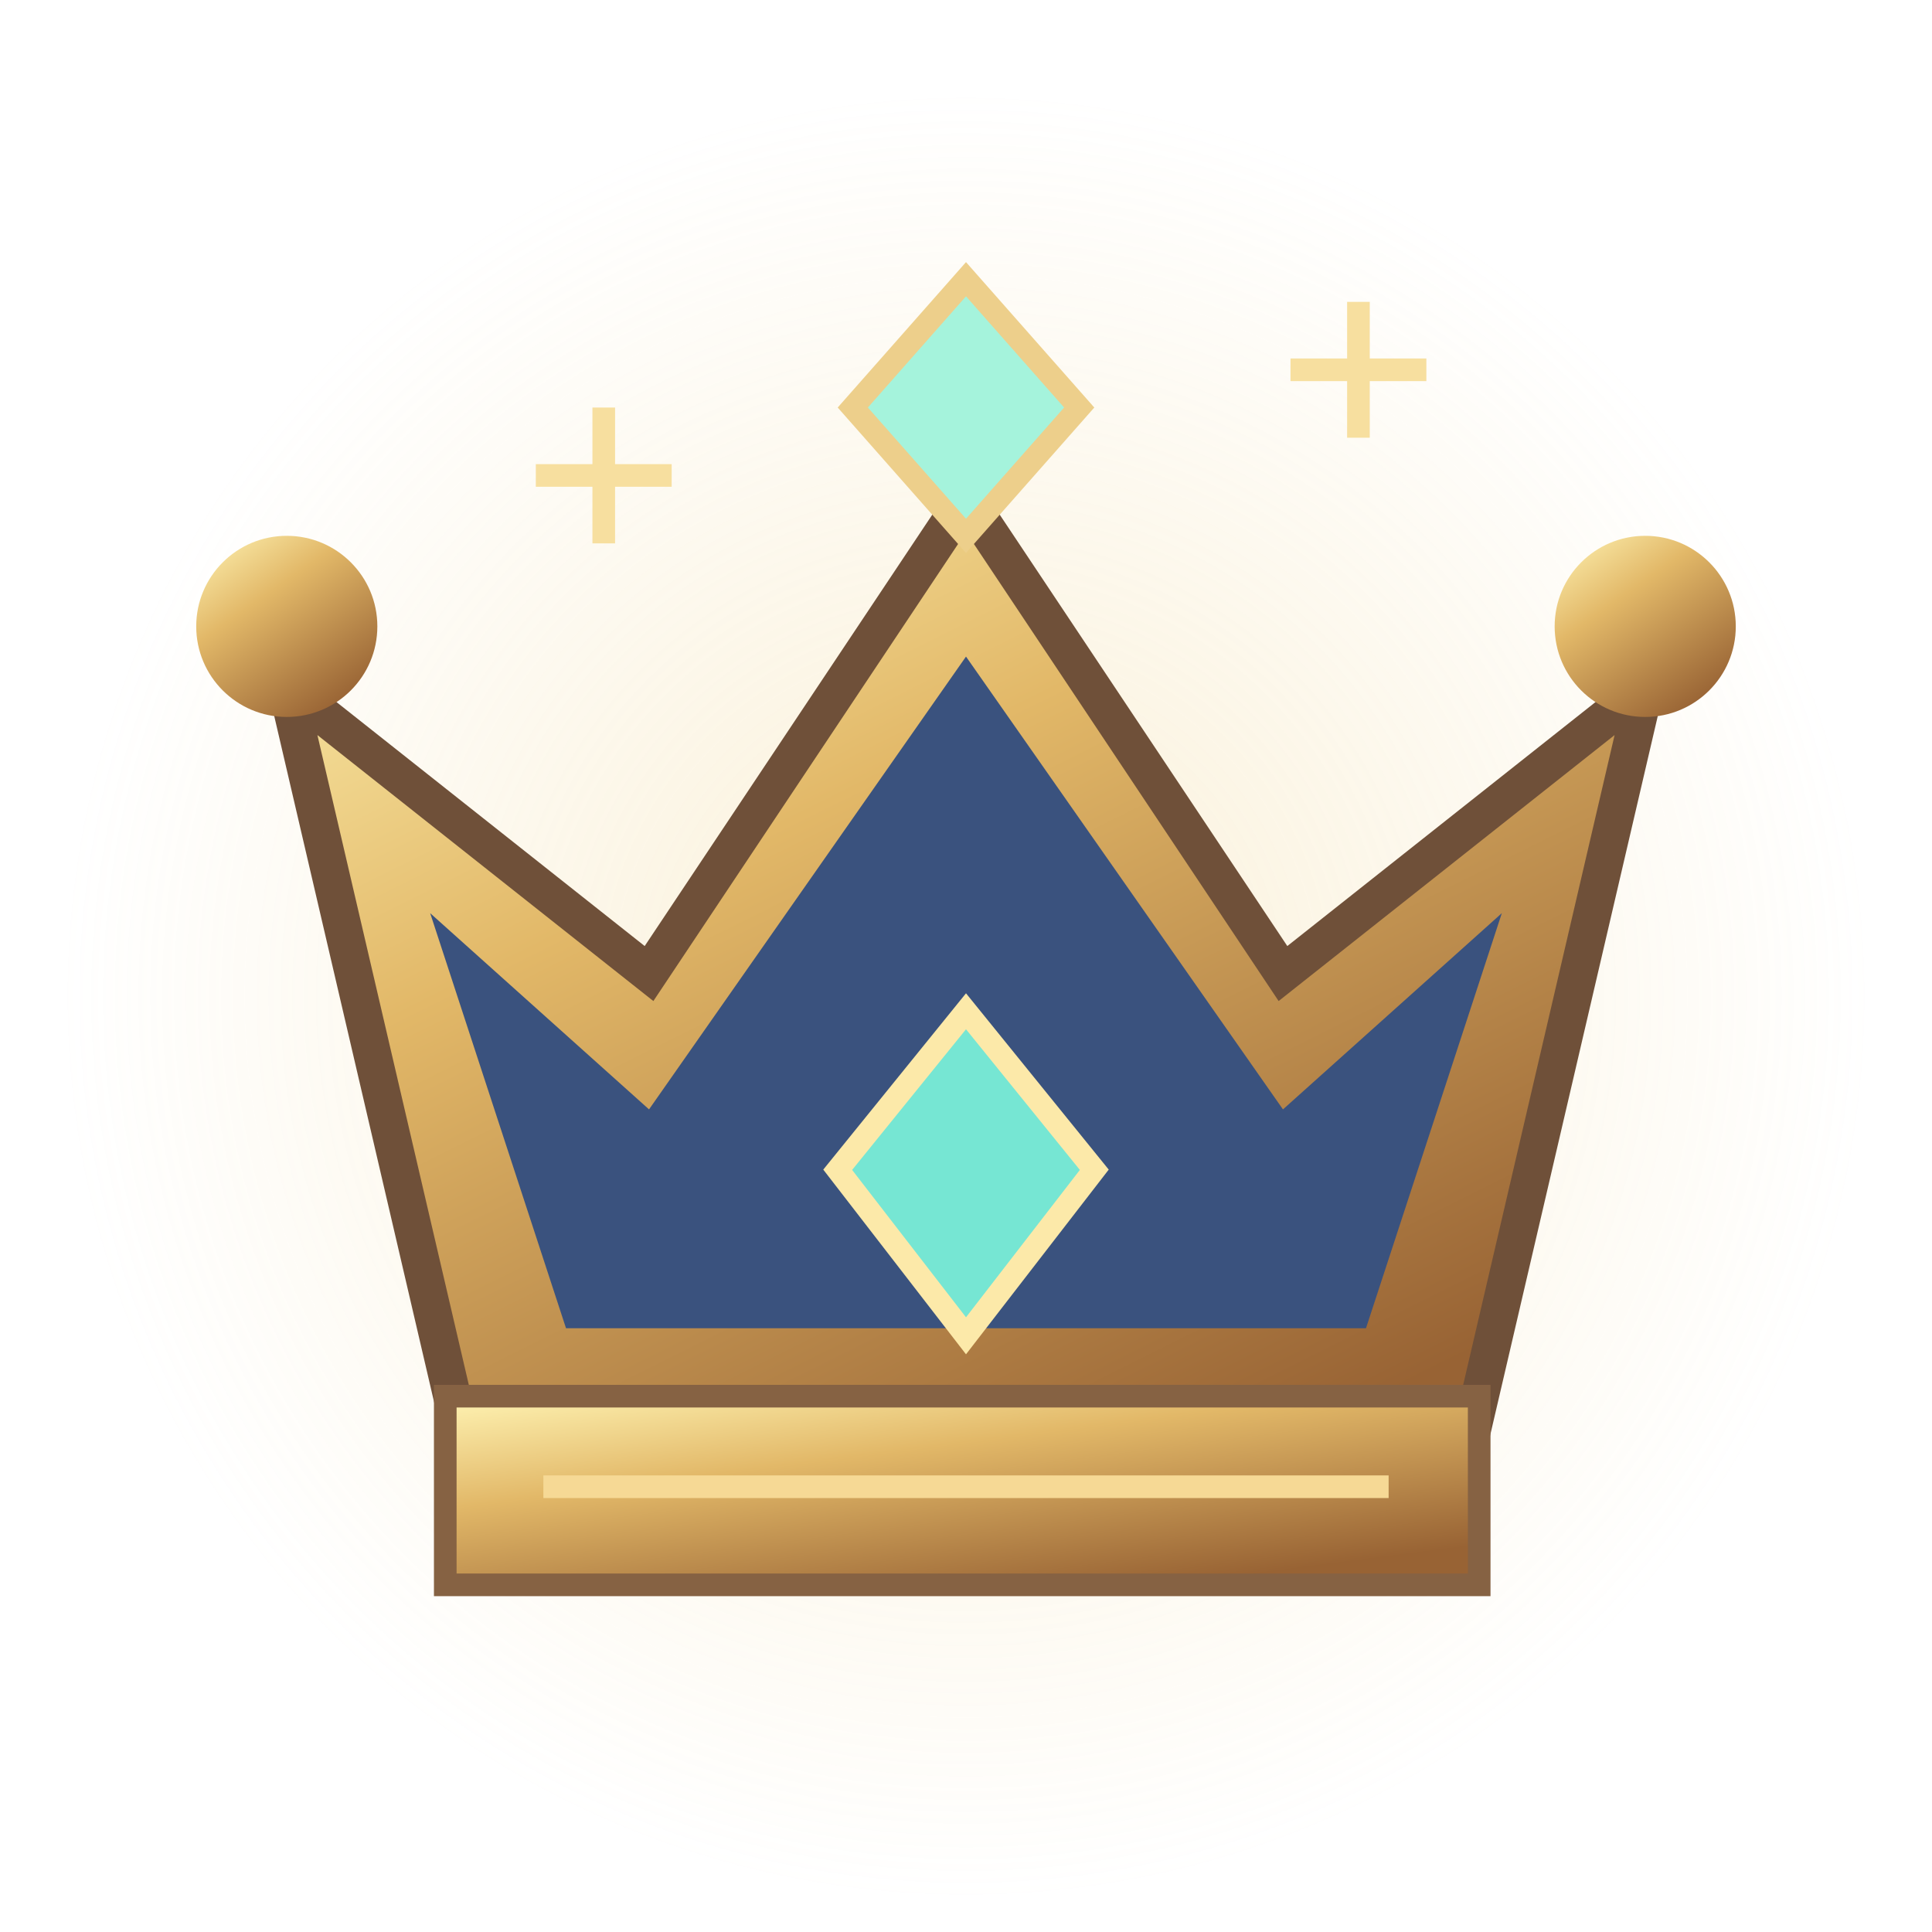
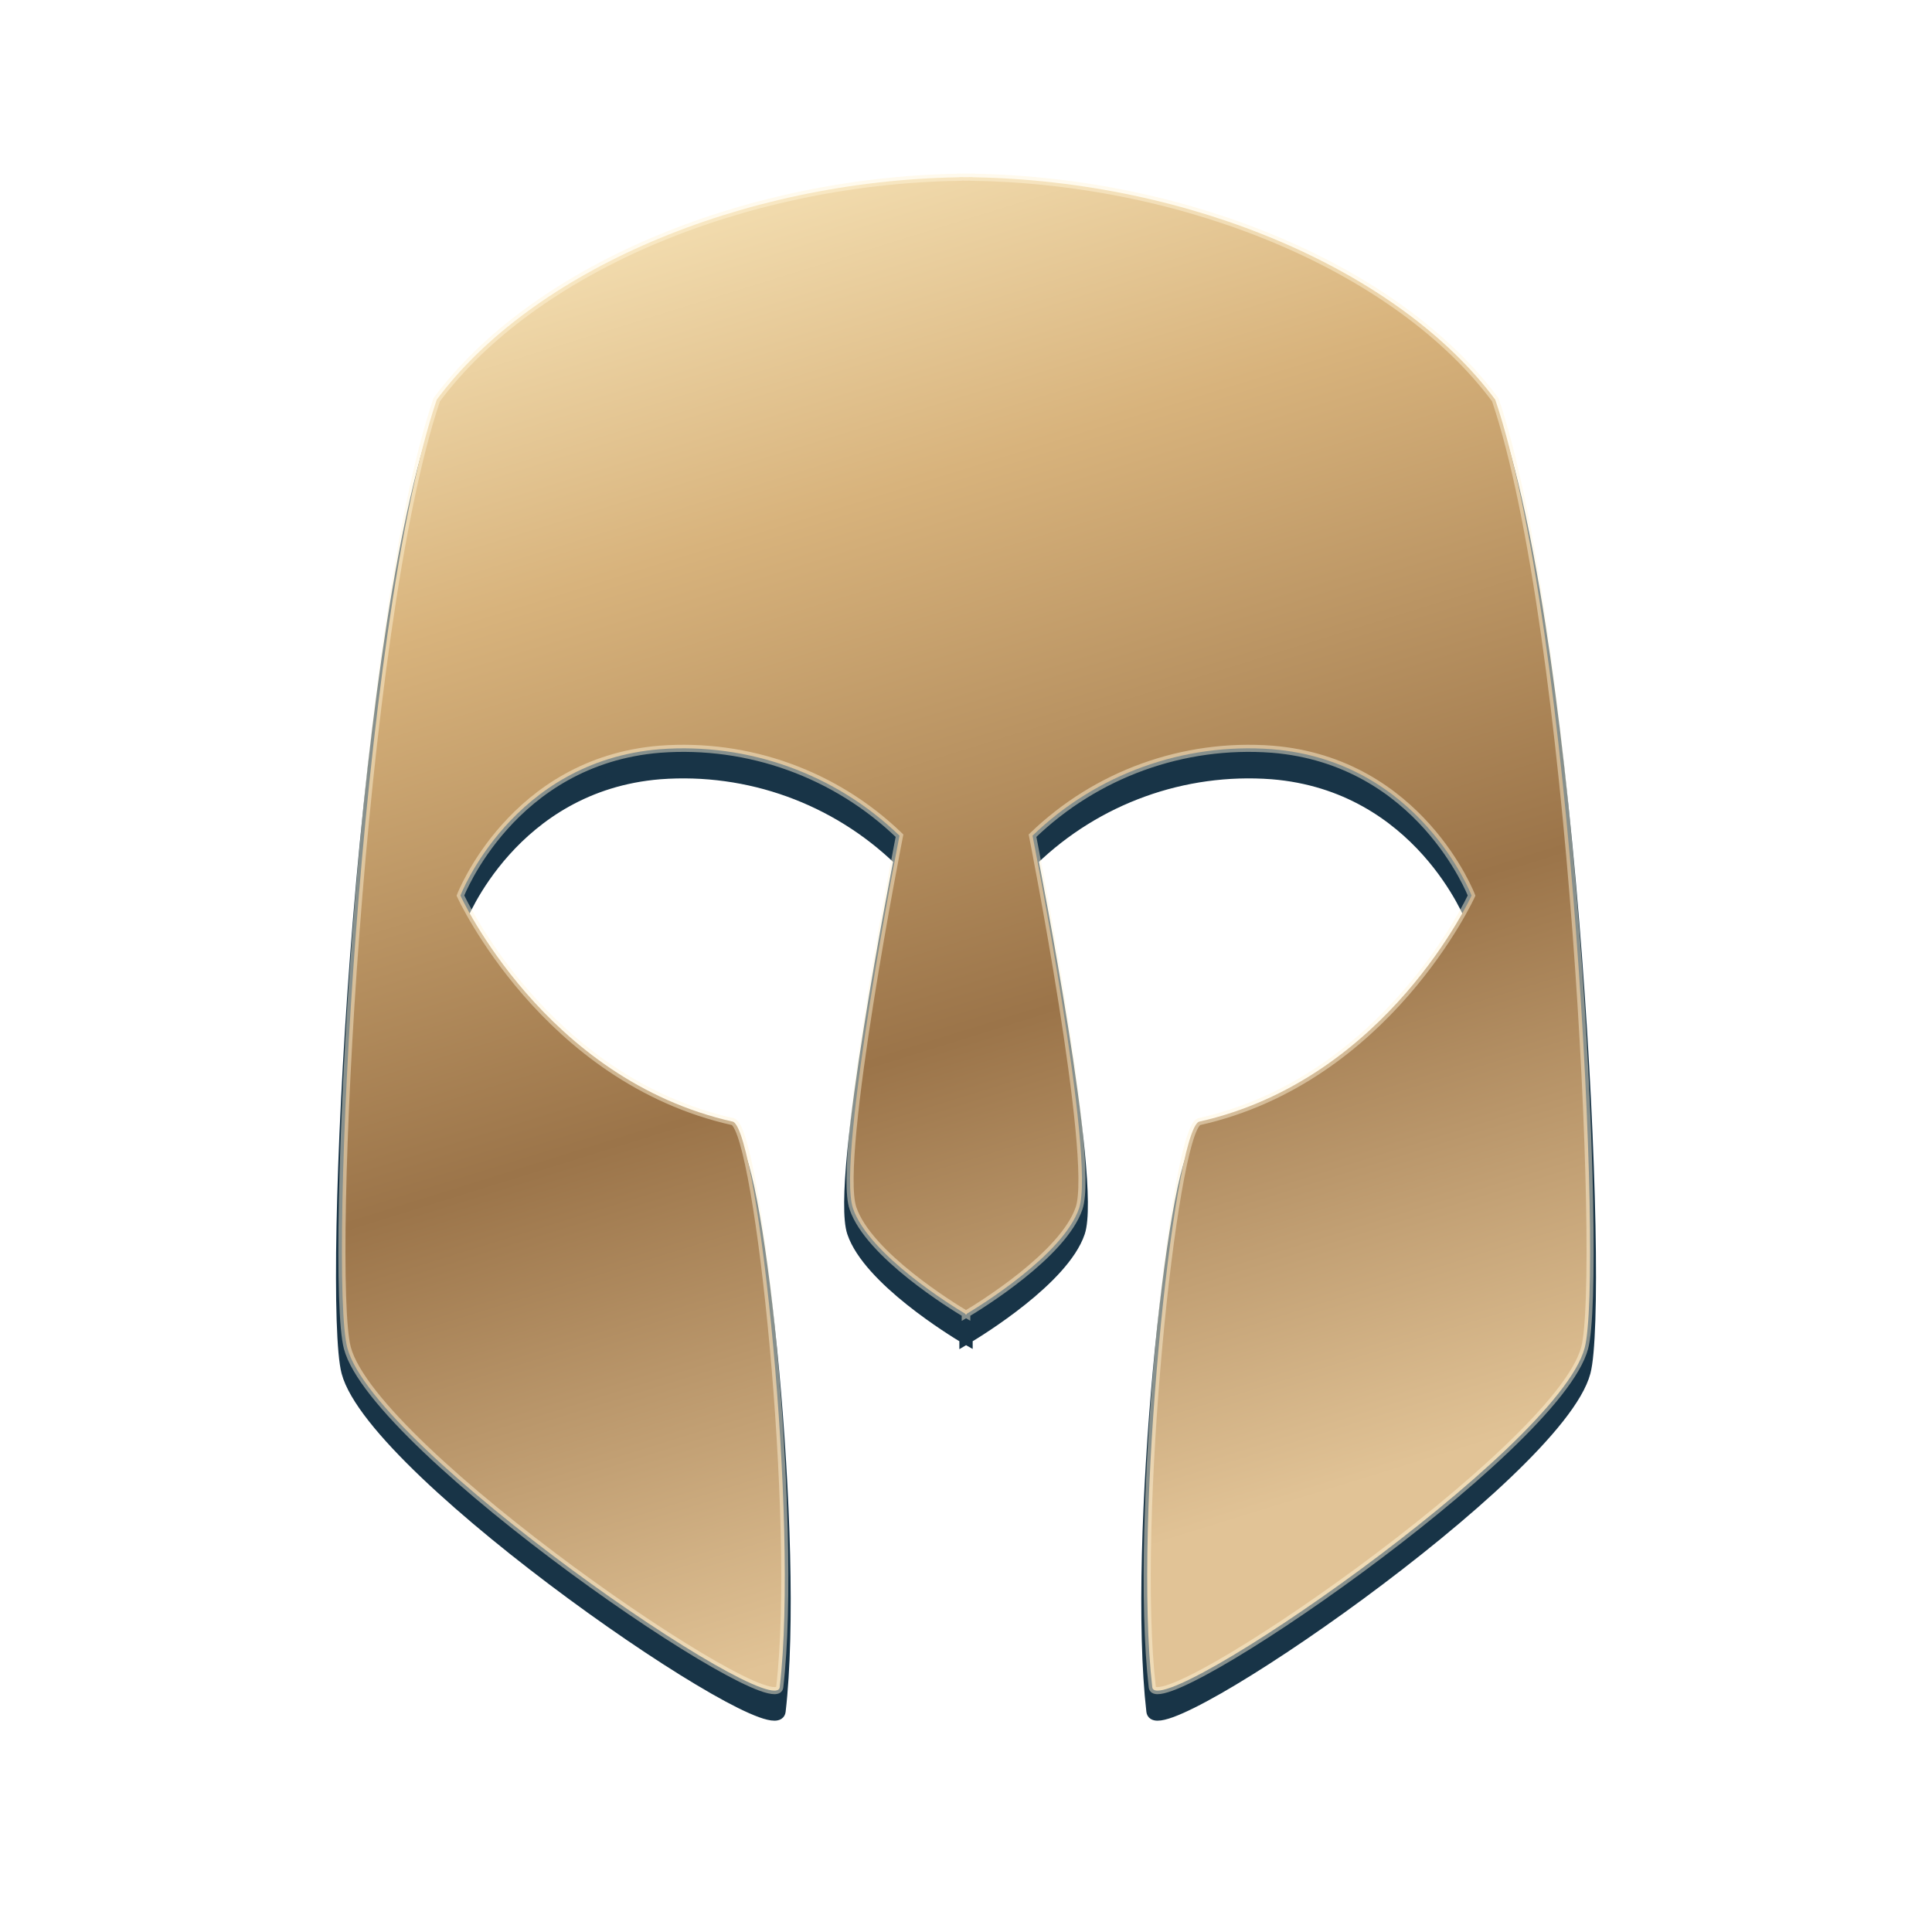
- <svg xmlns="http://www.w3.org/2000/svg" width="256" height="256" viewBox="0 0 256 256">
+ <svg xmlns="http://www.w3.org/2000/svg" width="384" height="384" viewBox="0 0 120 120">
  <defs>
-     <linearGradient id="or" x2=".7" y2="1">
-       <stop stop-color="#fff4b4" />
-       <stop offset=".4" stop-color="#e2b868" />
-       <stop offset="1" stop-color="#986334" />
+     <linearGradient id="bronze" x1="0" y1="0" x2=".25" y2="1">
+       <stop stop-color="#fff0c7" />
+       <stop offset=".3" stop-color="#d8b37c" />
+       <stop offset=".65" stop-color="#9b7449" />
+       <stop offset="1" stop-color="#e1c396" />
    </linearGradient>
-     <radialGradient id="aura">
-       <stop stop-color="#efce7c" stop-opacity=".3" />
-       <stop offset="1" stop-color="#efce7c" stop-opacity="0" />
+     <linearGradient id="email" x1=".2" y1="0" x2=".75" y2="1">
+       <stop stop-color="#73c9c8" />
+       <stop offset=".36" stop-color="#328b98" />
+       <stop offset="1" stop-color="#184a60" />
+     </linearGradient>
+     <linearGradient id="profond" x2=".4" y2="1">
+       <stop stop-color="#32667b" />
+       <stop offset="1" stop-color="#19394f" />
+     </linearGradient>
+     <linearGradient id="ivoire" x2=".4" y2="1">
+       <stop stop-color="#fff9e9" />
+       <stop offset="1" stop-color="#ded4bd" />
+     </linearGradient>
+     <linearGradient id="violet" x2=".5" y2="1">
+       <stop stop-color="#e4d5ff" />
+       <stop offset=".4" stop-color="#ad8cdd" />
+       <stop offset="1" stop-color="#65549b" />
+     </linearGradient>
+     <linearGradient id="argent" x2=".5" y2="1">
+       <stop stop-color="#f3f3ec" />
+       <stop offset=".4" stop-color="#b5c3ce" />
+       <stop offset="1" stop-color="#667991" />
+     </linearGradient>
+     <radialGradient id="ambre" cx=".3" cy=".2" r=".9">
+       <stop stop-color="#fff3ad" />
+       <stop offset=".35" stop-color="#efbc54" />
+       <stop offset=".7" stop-color="#b77728" />
+       <stop offset="1" stop-color="#795021" />
+     </radialGradient>
+     <radialGradient id="verre" cx=".3" cy=".25" r=".85">
+       <stop stop-color="#b9f6ef" />
+       <stop offset=".4" stop-color="#5bd5d9" />
+       <stop offset="1" stop-color="#226e8b" />
    </radialGradient>
  </defs>
-   <circle cx="128" cy="132" r="120" fill="url(#aura)" />
-   <path d="M38 91l48 38 42-63 42 63 48-38-24 103H62Z" fill="url(#or)" stroke="#6f5039" stroke-width="5" />
-   <path d="M57 121l29 26 42-60 42 60 29-26-18 55H75Z" fill="#3a527e" />
-   <path d="M59 185h137v25H59Z" fill="url(#or)" stroke="#866243" stroke-width="3" />
-   <path d="M72 197h112" stroke="#f6d995" stroke-width="3" />
-   <path d="M128 134l17 21-17 22-17-22Z" fill="#76e6d3" stroke="#fce9a9" stroke-width="3" />
-   <circle cx="38" cy="83" r="12" fill="url(#or)" />
-   <circle cx="218" cy="83" r="12" fill="url(#or)" />
-   <path d="M128 37l15 17-15 17-15-17Z" fill="#a5f3dc" stroke="#edcf8b" stroke-width="3" />
-   <path d="M80 54v18m-9-9h18m91-23v18m-9-9h18" stroke="#f7df9f" stroke-width="3" />
+   <g transform="translate(13.3672 12.5) scale(0.367188)">
+     <path d="M231.651,198.048c-4.576,17.3-72.411,63.694-73.143,57.389-3.268-28.153,3.564-93.545,7.877-95.648,31.963-7.131,46.136-38.259,46.136-38.259S203.8,98.8,178.763,96.774a52.65,52.65,0,0,0-40.51,14.628S149,165.914,146.13,174.418c-2.665,7.891-16.958,16.636-19,17.855,0,0.1,0,.149,0,0.149L127,192.348l-0.125.074s0-.052,0-0.149c-2.045-1.219-16.338-9.964-19-17.855-2.871-8.5,7.877-63.016,7.877-63.016a52.65,52.65,0,0,0-40.51-14.628C50.2,98.8,41.479,121.53,41.479,121.53s14.173,31.128,46.136,38.259c4.313,2.1,11.145,67.5,7.877,95.648-0.732,6.305-68.567-40.085-73.143-57.389C19.138,185.905,24.4,76.269,37.472,37.653,53.6,15.917,88.828.63,125.864,0.029A0.26,0.26,0,0,1,125.875,0c0.375,0,.75.011,1.125,0.014S127.75,0,128.125,0a0.26,0.26,0,0,1,.011.029c37.036,0.6,72.268,15.888,88.392,37.624C229.6,76.269,234.862,185.905,231.651,198.048Z" fill="#183447" fill-rule="evenodd" stroke="#183447" stroke-width="2" />
+   </g>
+   <g transform="translate(13.3672 11) scale(0.367188)">
+     <path d="M231.651,198.048c-4.576,17.3-72.411,63.694-73.143,57.389-3.268-28.153,3.564-93.545,7.877-95.648,31.963-7.131,46.136-38.259,46.136-38.259S203.8,98.8,178.763,96.774a52.65,52.65,0,0,0-40.51,14.628S149,165.914,146.13,174.418c-2.665,7.891-16.958,16.636-19,17.855,0,0.1,0,.149,0,0.149L127,192.348l-0.125.074s0-.052,0-0.149c-2.045-1.219-16.338-9.964-19-17.855-2.871-8.5,7.877-63.016,7.877-63.016a52.65,52.65,0,0,0-40.51-14.628C50.2,98.8,41.479,121.53,41.479,121.53s14.173,31.128,46.136,38.259c4.313,2.1,11.145,67.5,7.877,95.648-0.732,6.305-68.567-40.085-73.143-57.389C19.138,185.905,24.4,76.269,37.472,37.653,53.6,15.917,88.828.63,125.864,0.029A0.26,0.26,0,0,1,125.875,0c0.375,0,.75.011,1.125,0.014S127.75,0,128.125,0a0.26,0.26,0,0,1,.011.029c37.036,0.6,72.268,15.888,88.392,37.624C229.6,76.269,234.862,185.905,231.651,198.048Z" fill="url(#bronze)" fill-rule="evenodd" />
+     <g opacity=".48">
+       <path d="M231.651,198.048c-4.576,17.3-72.411,63.694-73.143,57.389-3.268-28.153,3.564-93.545,7.877-95.648,31.963-7.131,46.136-38.259,46.136-38.259S203.8,98.8,178.763,96.774a52.65,52.65,0,0,0-40.51,14.628S149,165.914,146.13,174.418c-2.665,7.891-16.958,16.636-19,17.855,0,0.1,0,.149,0,0.149L127,192.348l-0.125.074s0-.052,0-0.149c-2.045-1.219-16.338-9.964-19-17.855-2.871-8.5,7.877-63.016,7.877-63.016a52.65,52.65,0,0,0-40.51-14.628C50.2,98.8,41.479,121.53,41.479,121.53s14.173,31.128,46.136,38.259c4.313,2.1,11.145,67.5,7.877,95.648-0.732,6.305-68.567-40.085-73.143-57.389C19.138,185.905,24.4,76.269,37.472,37.653,53.6,15.917,88.828.63,125.864,0.029A0.26,0.26,0,0,1,125.875,0c0.375,0,.75.011,1.125,0.014S127.75,0,128.125,0a0.26,0.26,0,0,1,.011.029c37.036,0.6,72.268,15.888,88.392,37.624C229.6,76.269,234.862,185.905,231.651,198.048Z" fill="none" fill-rule="evenodd" stroke="#fff4d9" stroke-width="1.2" />
+     </g>
+   </g>
</svg>
